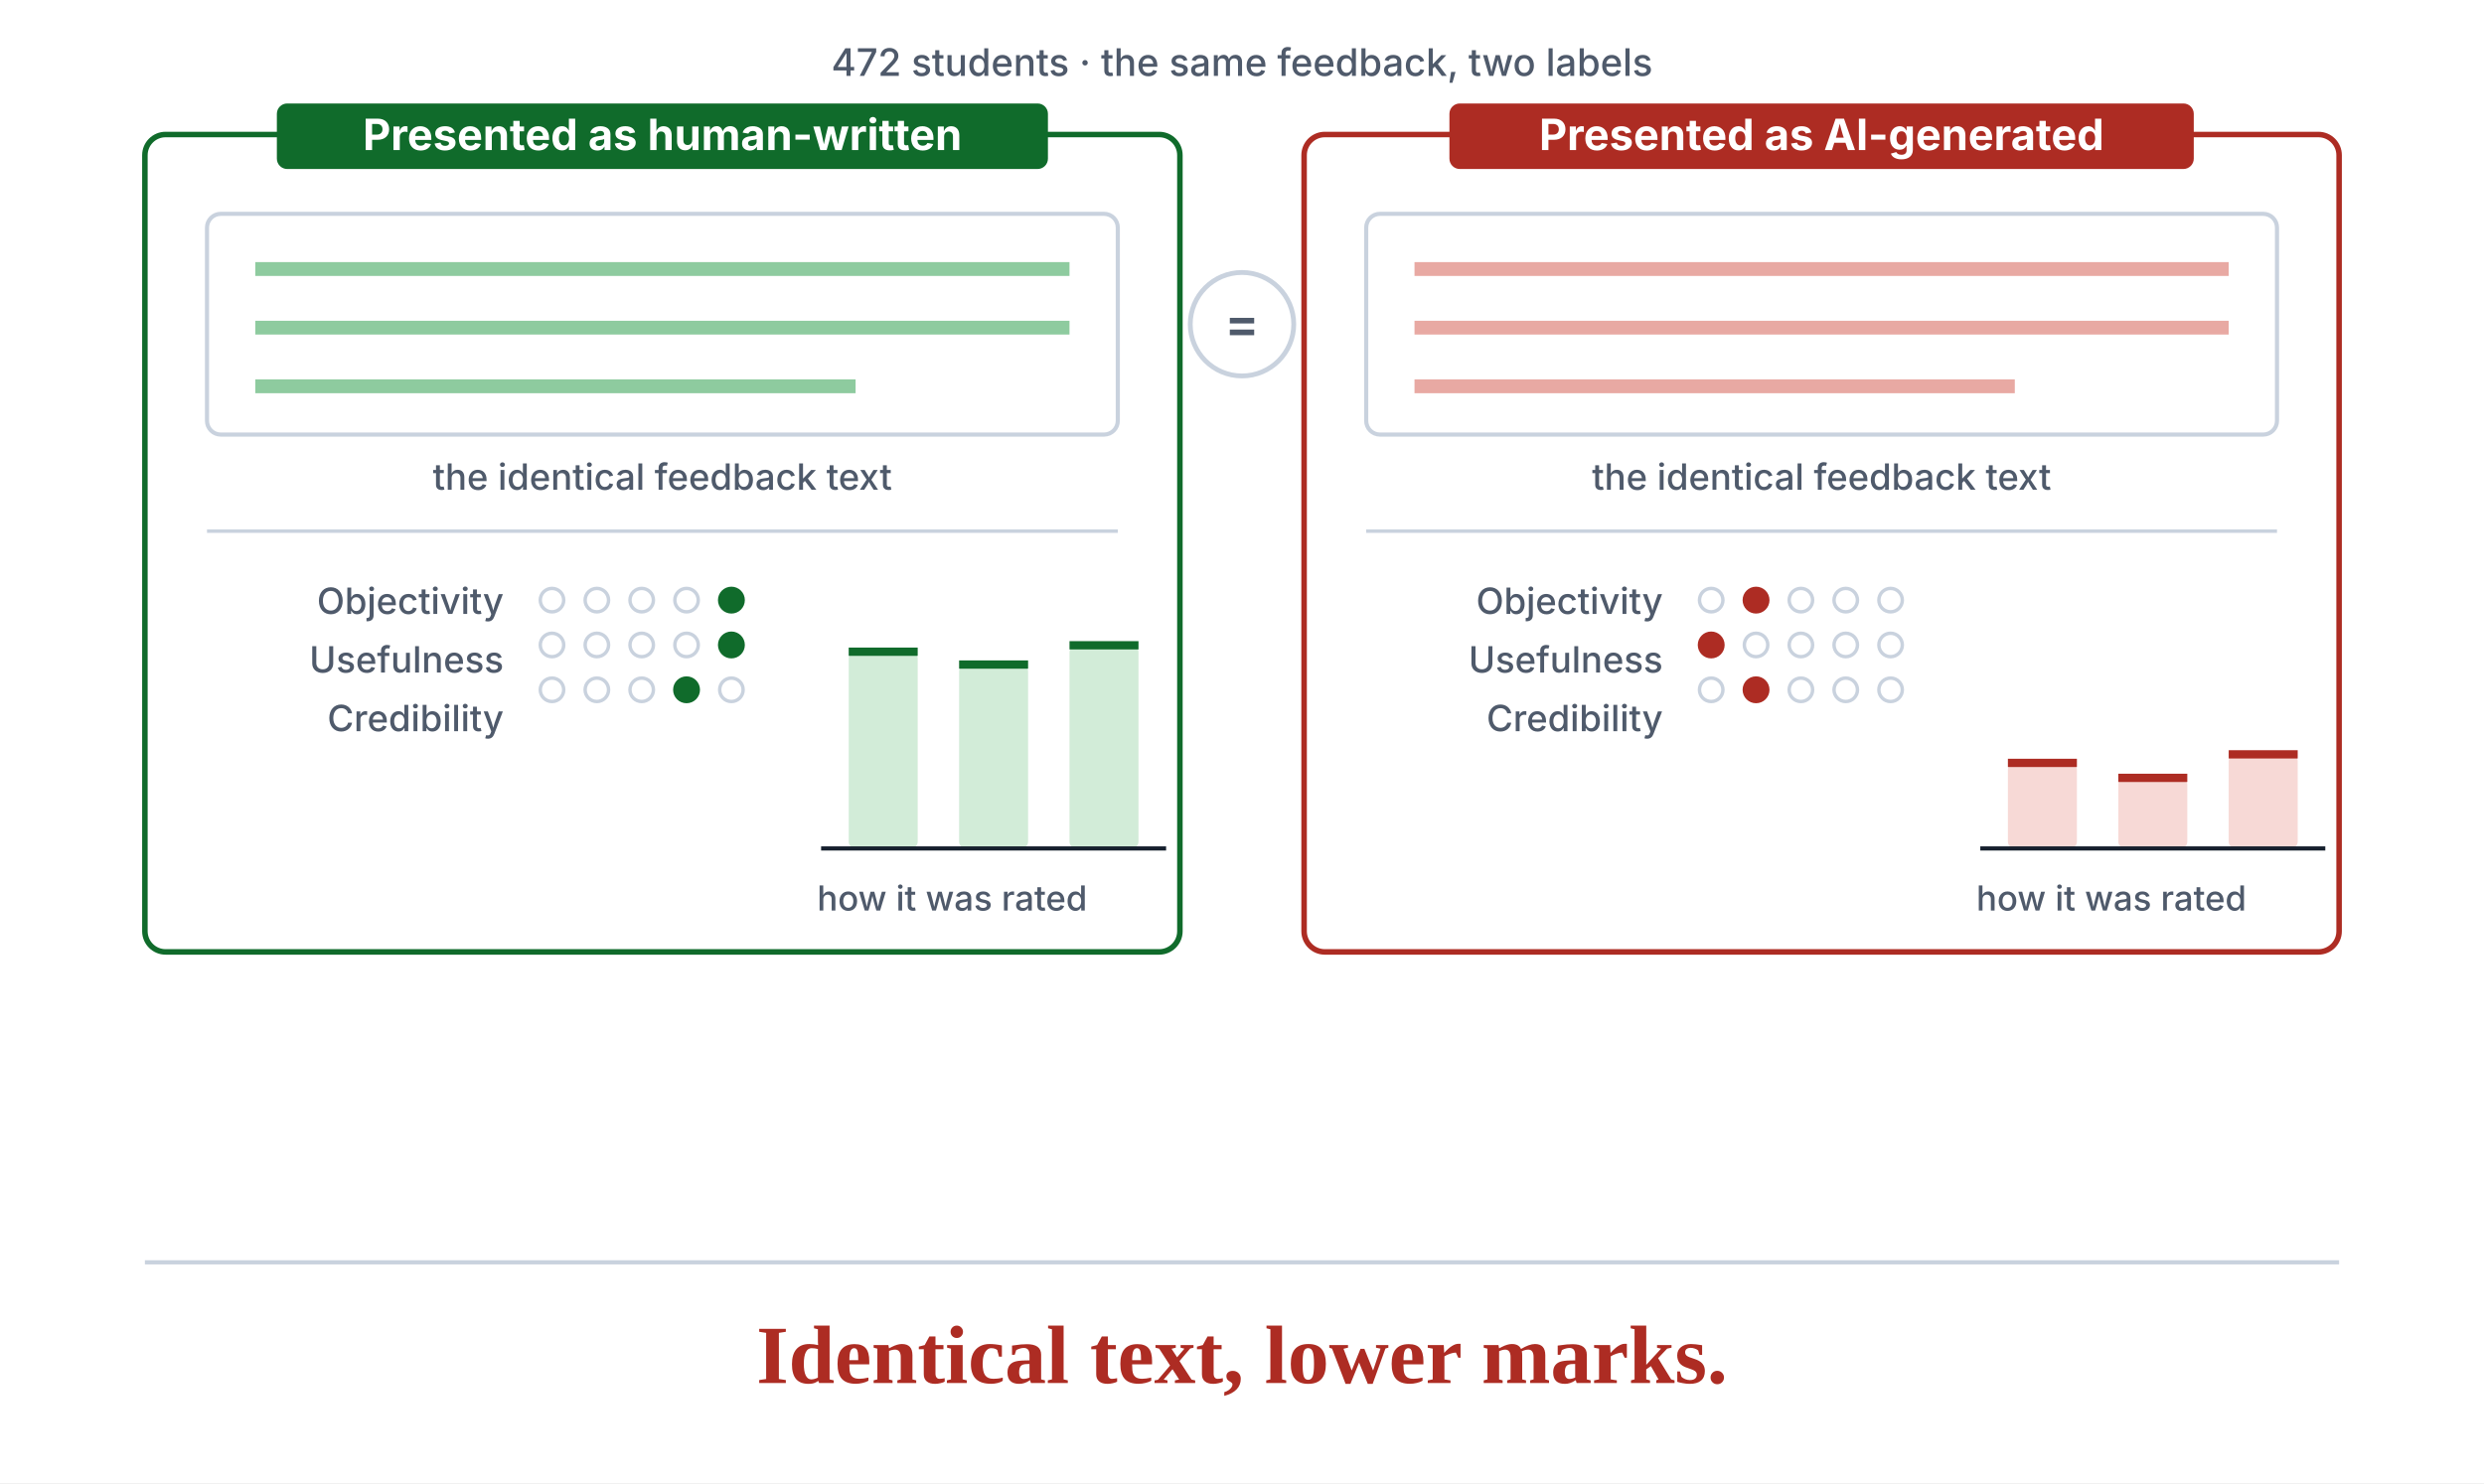
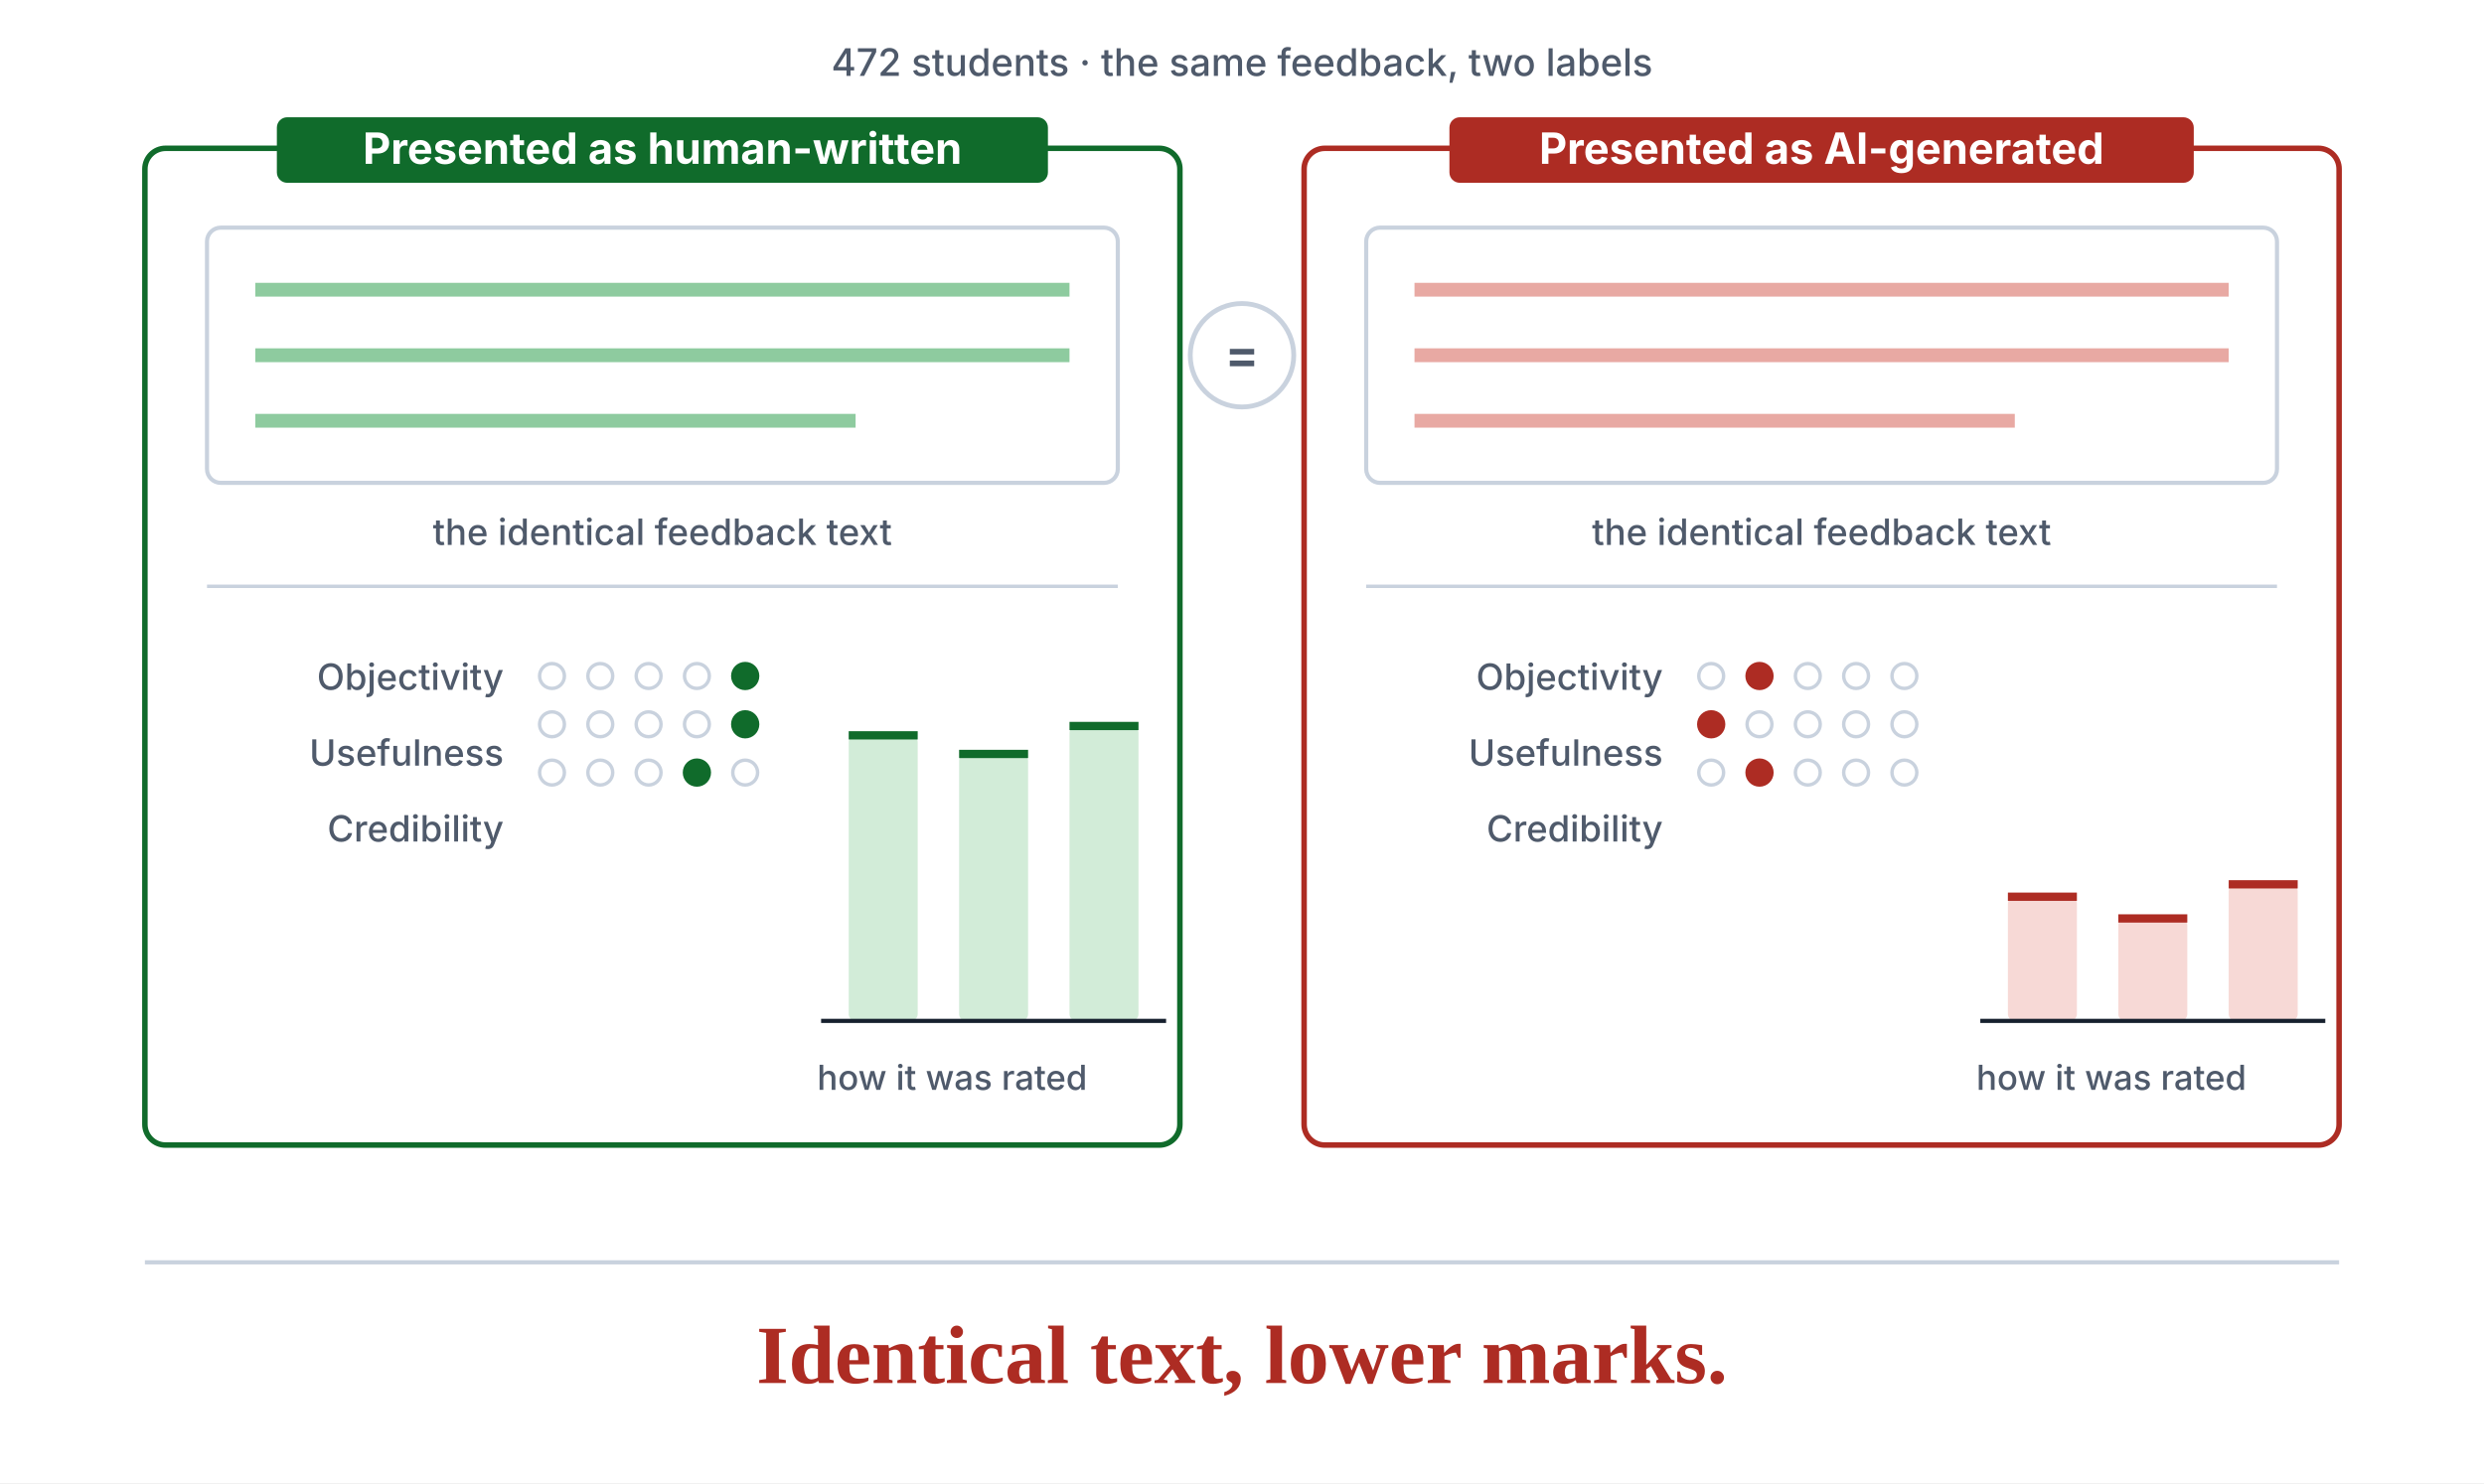
<svg xmlns="http://www.w3.org/2000/svg" class="wb" viewBox="0 0 720 430" role="img" aria-label="Students judged identical feedback as less credible, and lower quality, when they were told it came from AI.">
  <rect width="720" height="430" fill="#ffffff" />
  <g transform="translate(0 -40)">
    <text x="360.0" y="62" text-anchor="middle" font-family="Inter,-apple-system,'Helvetica Neue',system-ui,sans-serif" font-size="11" font-weight="500" fill="#4f5a6b">472 students · the same feedback, two labels</text>
-     <rect x="42" y="79" width="300" height="237" rx="6" fill="none" stroke="#106b2b" stroke-width="1.6" />
-     <rect x="80.25" y="70" width="223.5" height="19" rx="3" fill="#106b2b" />
-     <text x="192.0" y="83.5" text-anchor="middle" font-family="Inter,-apple-system,'Helvetica Neue',system-ui,sans-serif" font-size="12.5" font-weight="700" fill="#ffffff">Presented as human-written</text>
-     <rect x="60" y="102" width="264" height="64" rx="4" fill="#ffffff" stroke="#c9d2de" stroke-width="1.2" />
-     <path d="M74 118 H310" fill="none" stroke="#8ecb9f" stroke-width="4" stroke-linecap="butt" stroke-linejoin="round" />
-     <path d="M74 135 H310" fill="none" stroke="#8ecb9f" stroke-width="4" stroke-linecap="butt" stroke-linejoin="round" />
-     <path d="M74 152 H248" fill="none" stroke="#8ecb9f" stroke-width="4" stroke-linecap="butt" stroke-linejoin="round" />
-     <text x="192" y="182" text-anchor="middle" font-family="Inter,-apple-system,'Helvetica Neue',system-ui,sans-serif" font-size="10.5" font-weight="500" fill="#4f5a6b">the identical feedback text</text>
-     <path d="M60 194 H324" fill="none" stroke="#c9d2de" stroke-width="1" stroke-linecap="butt" stroke-linejoin="round" />
-     <text x="146" y="218" text-anchor="end" font-family="Inter,-apple-system,'Helvetica Neue',system-ui,sans-serif" font-size="10.5" font-weight="500" fill="#4f5a6b">Objectivity</text>
-     <text x="146" y="235" text-anchor="end" font-family="Inter,-apple-system,'Helvetica Neue',system-ui,sans-serif" font-size="10.5" font-weight="500" fill="#4f5a6b">Usefulness</text>
-     <text x="146" y="252" text-anchor="end" font-family="Inter,-apple-system,'Helvetica Neue',system-ui,sans-serif" font-size="10.5" font-weight="500" fill="#4f5a6b">Credibility</text>
-     <circle cx="160" cy="214" r="3.4" fill="#ffffff" stroke="#c9d2de" stroke-width="1" />
-     <circle cx="173" cy="214" r="3.4" fill="#ffffff" stroke="#c9d2de" stroke-width="1" />
-     <circle cx="186" cy="214" r="3.4" fill="#ffffff" stroke="#c9d2de" stroke-width="1" />
-     <circle cx="199" cy="214" r="3.4" fill="#ffffff" stroke="#c9d2de" stroke-width="1" />
-     <circle cx="212" cy="214" r="3.4" fill="#106b2b" stroke="#106b2b" stroke-width="1" />
-     <circle cx="160" cy="227" r="3.4" fill="#ffffff" stroke="#c9d2de" stroke-width="1" />
-     <circle cx="173" cy="227" r="3.4" fill="#ffffff" stroke="#c9d2de" stroke-width="1" />
-     <circle cx="186" cy="227" r="3.4" fill="#ffffff" stroke="#c9d2de" stroke-width="1" />
-     <circle cx="199" cy="227" r="3.4" fill="#ffffff" stroke="#c9d2de" stroke-width="1" />
-     <circle cx="212" cy="227" r="3.4" fill="#106b2b" stroke="#106b2b" stroke-width="1" />
-     <circle cx="160" cy="240" r="3.4" fill="#ffffff" stroke="#c9d2de" stroke-width="1" />
-     <circle cx="173" cy="240" r="3.4" fill="#ffffff" stroke="#c9d2de" stroke-width="1" />
-     <circle cx="186" cy="240" r="3.4" fill="#ffffff" stroke="#c9d2de" stroke-width="1" />
-     <circle cx="199" cy="240" r="3.4" fill="#106b2b" stroke="#106b2b" stroke-width="1" />
-     <circle cx="212" cy="240" r="3.4" fill="#ffffff" stroke="#c9d2de" stroke-width="1" />
-     <rect x="246" y="228.96" width="20" height="57.04" rx="2" fill="#d2ecd8" />
-     <path d="M246 228.96 H266" fill="none" stroke="#106b2b" stroke-width="2.4" stroke-linecap="butt" stroke-linejoin="round" />
-     <rect x="278" y="232.68" width="20" height="53.32" rx="2" fill="#d2ecd8" />
-     <path d="M278 232.68 H298" fill="none" stroke="#106b2b" stroke-width="2.4" stroke-linecap="butt" stroke-linejoin="round" />
-     <rect x="310" y="227.1" width="20" height="58.9" rx="2" fill="#d2ecd8" />
-     <path d="M310 227.1 H330" fill="none" stroke="#106b2b" stroke-width="2.4" stroke-linecap="butt" stroke-linejoin="round" />
-     <path d="M238 286 H338" fill="none" stroke="#16202e" stroke-width="1.2" stroke-linecap="butt" stroke-linejoin="round" />
-     <text x="276" y="304" text-anchor="middle" font-family="Inter,-apple-system,'Helvetica Neue',system-ui,sans-serif" font-size="10" font-weight="500" fill="#4f5a6b">how it was rated</text>
-     <rect x="378" y="79" width="300" height="237" rx="6" fill="none" stroke="#ad2c23" stroke-width="1.6" />
-     <rect x="420.125" y="70" width="215.75" height="19" rx="3" fill="#ad2c23" />
-     <text x="528.0" y="83.5" text-anchor="middle" font-family="Inter,-apple-system,'Helvetica Neue',system-ui,sans-serif" font-size="12.5" font-weight="700" fill="#ffffff">Presented as AI-generated</text>
-     <rect x="396" y="102" width="264" height="64" rx="4" fill="#ffffff" stroke="#c9d2de" stroke-width="1.2" />
-     <path d="M410 118 H646" fill="none" stroke="#e8a9a3" stroke-width="4" stroke-linecap="butt" stroke-linejoin="round" />
-     <path d="M410 135 H646" fill="none" stroke="#e8a9a3" stroke-width="4" stroke-linecap="butt" stroke-linejoin="round" />
-     <path d="M410 152 H584" fill="none" stroke="#e8a9a3" stroke-width="4" stroke-linecap="butt" stroke-linejoin="round" />
-     <text x="528" y="182" text-anchor="middle" font-family="Inter,-apple-system,'Helvetica Neue',system-ui,sans-serif" font-size="10.5" font-weight="500" fill="#4f5a6b">the identical feedback text</text>
-     <path d="M396 194 H660" fill="none" stroke="#c9d2de" stroke-width="1" stroke-linecap="butt" stroke-linejoin="round" />
-     <text x="482" y="218" text-anchor="end" font-family="Inter,-apple-system,'Helvetica Neue',system-ui,sans-serif" font-size="10.5" font-weight="500" fill="#4f5a6b">Objectivity</text>
-     <text x="482" y="235" text-anchor="end" font-family="Inter,-apple-system,'Helvetica Neue',system-ui,sans-serif" font-size="10.5" font-weight="500" fill="#4f5a6b">Usefulness</text>
-     <text x="482" y="252" text-anchor="end" font-family="Inter,-apple-system,'Helvetica Neue',system-ui,sans-serif" font-size="10.5" font-weight="500" fill="#4f5a6b">Credibility</text>
-     <circle cx="496" cy="214" r="3.4" fill="#ffffff" stroke="#c9d2de" stroke-width="1" />
-     <circle cx="509" cy="214" r="3.4" fill="#ad2c23" stroke="#ad2c23" stroke-width="1" />
-     <circle cx="522" cy="214" r="3.4" fill="#ffffff" stroke="#c9d2de" stroke-width="1" />
-     <circle cx="535" cy="214" r="3.4" fill="#ffffff" stroke="#c9d2de" stroke-width="1" />
-     <circle cx="548" cy="214" r="3.4" fill="#ffffff" stroke="#c9d2de" stroke-width="1" />
-     <circle cx="496" cy="227" r="3.4" fill="#ad2c23" stroke="#ad2c23" stroke-width="1" />
-     <circle cx="509" cy="227" r="3.4" fill="#ffffff" stroke="#c9d2de" stroke-width="1" />
-     <circle cx="522" cy="227" r="3.4" fill="#ffffff" stroke="#c9d2de" stroke-width="1" />
-     <circle cx="535" cy="227" r="3.4" fill="#ffffff" stroke="#c9d2de" stroke-width="1" />
-     <circle cx="548" cy="227" r="3.4" fill="#ffffff" stroke="#c9d2de" stroke-width="1" />
-     <circle cx="496" cy="240" r="3.4" fill="#ffffff" stroke="#c9d2de" stroke-width="1" />
-     <circle cx="509" cy="240" r="3.4" fill="#ad2c23" stroke="#ad2c23" stroke-width="1" />
-     <circle cx="522" cy="240" r="3.4" fill="#ffffff" stroke="#c9d2de" stroke-width="1" />
-     <circle cx="535" cy="240" r="3.4" fill="#ffffff" stroke="#c9d2de" stroke-width="1" />
-     <circle cx="548" cy="240" r="3.4" fill="#ffffff" stroke="#c9d2de" stroke-width="1" />
-     <rect x="582" y="261.2" width="20" height="24.8" rx="2" fill="#f7d9d6" />
-     <path d="M582 261.2 H602" fill="none" stroke="#ad2c23" stroke-width="2.4" stroke-linecap="butt" stroke-linejoin="round" />
-     <rect x="614" y="265.54" width="20" height="20.46" rx="2" fill="#f7d9d6" />
-     <path d="M614 265.54 H634" fill="none" stroke="#ad2c23" stroke-width="2.4" stroke-linecap="butt" stroke-linejoin="round" />
-     <rect x="646" y="258.72" width="20" height="27.28" rx="2" fill="#f7d9d6" />
-     <path d="M646 258.72 H666" fill="none" stroke="#ad2c23" stroke-width="2.4" stroke-linecap="butt" stroke-linejoin="round" />
-     <path d="M574 286 H674" fill="none" stroke="#16202e" stroke-width="1.2" stroke-linecap="butt" stroke-linejoin="round" />
-     <text x="612" y="304" text-anchor="middle" font-family="Inter,-apple-system,'Helvetica Neue',system-ui,sans-serif" font-size="10" font-weight="500" fill="#4f5a6b">how it was rated</text>
-     <circle cx="360.0" cy="134" r="15" fill="#ffffff" stroke="#c9d2de" stroke-width="1.4" />
-     <text x="360.0" y="139" text-anchor="middle" font-family="Inter,-apple-system,'Helvetica Neue',system-ui,sans-serif" font-size="15" font-weight="600" fill="#4f5a6b">=</text>
+     <rect x="42" y="83" width="300" height="289" rx="6" fill="none" stroke="#106b2b" stroke-width="1.6" />
+     <rect x="80.25" y="74" width="223.5" height="19" rx="3" fill="#106b2b" />
+     <text x="192.0" y="87.5" text-anchor="middle" font-family="Inter,-apple-system,'Helvetica Neue',system-ui,sans-serif" font-size="12.5" font-weight="700" fill="#ffffff">Presented as human-written</text>
+     <rect x="60" y="106" width="264" height="74" rx="4" fill="#ffffff" stroke="#c9d2de" stroke-width="1.2" />
+     <path d="M74 124 H310" fill="none" stroke="#8ecb9f" stroke-width="4" stroke-linecap="butt" stroke-linejoin="round" />
+     <path d="M74 143 H310" fill="none" stroke="#8ecb9f" stroke-width="4" stroke-linecap="butt" stroke-linejoin="round" />
+     <path d="M74 162 H248" fill="none" stroke="#8ecb9f" stroke-width="4" stroke-linecap="butt" stroke-linejoin="round" />
+     <text x="192" y="198" text-anchor="middle" font-family="Inter,-apple-system,'Helvetica Neue',system-ui,sans-serif" font-size="10.5" font-weight="500" fill="#4f5a6b">the identical feedback text</text>
+     <path d="M60 210 H324" fill="none" stroke="#c9d2de" stroke-width="1" stroke-linecap="butt" stroke-linejoin="round" />
+     <text x="146" y="240" text-anchor="end" font-family="Inter,-apple-system,'Helvetica Neue',system-ui,sans-serif" font-size="10.5" font-weight="500" fill="#4f5a6b">Objectivity</text>
+     <text x="146" y="262" text-anchor="end" font-family="Inter,-apple-system,'Helvetica Neue',system-ui,sans-serif" font-size="10.5" font-weight="500" fill="#4f5a6b">Usefulness</text>
+     <text x="146" y="284" text-anchor="end" font-family="Inter,-apple-system,'Helvetica Neue',system-ui,sans-serif" font-size="10.5" font-weight="500" fill="#4f5a6b">Credibility</text>
+     <circle cx="160" cy="236" r="3.6" fill="#ffffff" stroke="#c9d2de" stroke-width="1" />
+     <circle cx="174" cy="236" r="3.6" fill="#ffffff" stroke="#c9d2de" stroke-width="1" />
+     <circle cx="188" cy="236" r="3.6" fill="#ffffff" stroke="#c9d2de" stroke-width="1" />
+     <circle cx="202" cy="236" r="3.6" fill="#ffffff" stroke="#c9d2de" stroke-width="1" />
+     <circle cx="216" cy="236" r="3.6" fill="#106b2b" stroke="#106b2b" stroke-width="1" />
+     <circle cx="160" cy="250" r="3.6" fill="#ffffff" stroke="#c9d2de" stroke-width="1" />
+     <circle cx="174" cy="250" r="3.6" fill="#ffffff" stroke="#c9d2de" stroke-width="1" />
+     <circle cx="188" cy="250" r="3.6" fill="#ffffff" stroke="#c9d2de" stroke-width="1" />
+     <circle cx="202" cy="250" r="3.6" fill="#ffffff" stroke="#c9d2de" stroke-width="1" />
+     <circle cx="216" cy="250" r="3.6" fill="#106b2b" stroke="#106b2b" stroke-width="1" />
+     <circle cx="160" cy="264" r="3.6" fill="#ffffff" stroke="#c9d2de" stroke-width="1" />
+     <circle cx="174" cy="264" r="3.6" fill="#ffffff" stroke="#c9d2de" stroke-width="1" />
+     <circle cx="188" cy="264" r="3.6" fill="#ffffff" stroke="#c9d2de" stroke-width="1" />
+     <circle cx="202" cy="264" r="3.6" fill="#106b2b" stroke="#106b2b" stroke-width="1" />
+     <circle cx="216" cy="264" r="3.6" fill="#ffffff" stroke="#c9d2de" stroke-width="1" />
+     <rect x="246" y="253.2" width="20" height="82.8" rx="2" fill="#d2ecd8" />
+     <path d="M246 253.2 H266" fill="none" stroke="#106b2b" stroke-width="2.4" stroke-linecap="butt" stroke-linejoin="round" />
+     <rect x="278" y="258.6" width="20" height="77.4" rx="2" fill="#d2ecd8" />
+     <path d="M278 258.6 H298" fill="none" stroke="#106b2b" stroke-width="2.4" stroke-linecap="butt" stroke-linejoin="round" />
+     <rect x="310" y="250.5" width="20" height="85.5" rx="2" fill="#d2ecd8" />
+     <path d="M310 250.5 H330" fill="none" stroke="#106b2b" stroke-width="2.4" stroke-linecap="butt" stroke-linejoin="round" />
+     <path d="M238 336 H338" fill="none" stroke="#16202e" stroke-width="1.2" stroke-linecap="butt" stroke-linejoin="round" />
+     <text x="276" y="356" text-anchor="middle" font-family="Inter,-apple-system,'Helvetica Neue',system-ui,sans-serif" font-size="10" font-weight="500" fill="#4f5a6b">how it was rated</text>
+     <rect x="378" y="83" width="300" height="289" rx="6" fill="none" stroke="#ad2c23" stroke-width="1.6" />
+     <rect x="420.125" y="74" width="215.75" height="19" rx="3" fill="#ad2c23" />
+     <text x="528.0" y="87.5" text-anchor="middle" font-family="Inter,-apple-system,'Helvetica Neue',system-ui,sans-serif" font-size="12.5" font-weight="700" fill="#ffffff">Presented as AI-generated</text>
+     <rect x="396" y="106" width="264" height="74" rx="4" fill="#ffffff" stroke="#c9d2de" stroke-width="1.2" />
+     <path d="M410 124 H646" fill="none" stroke="#e8a9a3" stroke-width="4" stroke-linecap="butt" stroke-linejoin="round" />
+     <path d="M410 143 H646" fill="none" stroke="#e8a9a3" stroke-width="4" stroke-linecap="butt" stroke-linejoin="round" />
+     <path d="M410 162 H584" fill="none" stroke="#e8a9a3" stroke-width="4" stroke-linecap="butt" stroke-linejoin="round" />
+     <text x="528" y="198" text-anchor="middle" font-family="Inter,-apple-system,'Helvetica Neue',system-ui,sans-serif" font-size="10.5" font-weight="500" fill="#4f5a6b">the identical feedback text</text>
+     <path d="M396 210 H660" fill="none" stroke="#c9d2de" stroke-width="1" stroke-linecap="butt" stroke-linejoin="round" />
+     <text x="482" y="240" text-anchor="end" font-family="Inter,-apple-system,'Helvetica Neue',system-ui,sans-serif" font-size="10.5" font-weight="500" fill="#4f5a6b">Objectivity</text>
+     <text x="482" y="262" text-anchor="end" font-family="Inter,-apple-system,'Helvetica Neue',system-ui,sans-serif" font-size="10.5" font-weight="500" fill="#4f5a6b">Usefulness</text>
+     <text x="482" y="284" text-anchor="end" font-family="Inter,-apple-system,'Helvetica Neue',system-ui,sans-serif" font-size="10.5" font-weight="500" fill="#4f5a6b">Credibility</text>
+     <circle cx="496" cy="236" r="3.6" fill="#ffffff" stroke="#c9d2de" stroke-width="1" />
+     <circle cx="510" cy="236" r="3.6" fill="#ad2c23" stroke="#ad2c23" stroke-width="1" />
+     <circle cx="524" cy="236" r="3.6" fill="#ffffff" stroke="#c9d2de" stroke-width="1" />
+     <circle cx="538" cy="236" r="3.6" fill="#ffffff" stroke="#c9d2de" stroke-width="1" />
+     <circle cx="552" cy="236" r="3.6" fill="#ffffff" stroke="#c9d2de" stroke-width="1" />
+     <circle cx="496" cy="250" r="3.6" fill="#ad2c23" stroke="#ad2c23" stroke-width="1" />
+     <circle cx="510" cy="250" r="3.6" fill="#ffffff" stroke="#c9d2de" stroke-width="1" />
+     <circle cx="524" cy="250" r="3.6" fill="#ffffff" stroke="#c9d2de" stroke-width="1" />
+     <circle cx="538" cy="250" r="3.6" fill="#ffffff" stroke="#c9d2de" stroke-width="1" />
+     <circle cx="552" cy="250" r="3.6" fill="#ffffff" stroke="#c9d2de" stroke-width="1" />
+     <circle cx="496" cy="264" r="3.6" fill="#ffffff" stroke="#c9d2de" stroke-width="1" />
+     <circle cx="510" cy="264" r="3.6" fill="#ad2c23" stroke="#ad2c23" stroke-width="1" />
+     <circle cx="524" cy="264" r="3.6" fill="#ffffff" stroke="#c9d2de" stroke-width="1" />
+     <circle cx="538" cy="264" r="3.6" fill="#ffffff" stroke="#c9d2de" stroke-width="1" />
+     <circle cx="552" cy="264" r="3.6" fill="#ffffff" stroke="#c9d2de" stroke-width="1" />
+     <rect x="582" y="300.0" width="20" height="36.0" rx="2" fill="#f7d9d6" />
+     <path d="M582 300.0 H602" fill="none" stroke="#ad2c23" stroke-width="2.4" stroke-linecap="butt" stroke-linejoin="round" />
+     <rect x="614" y="306.3" width="20" height="29.7" rx="2" fill="#f7d9d6" />
+     <path d="M614 306.3 H634" fill="none" stroke="#ad2c23" stroke-width="2.4" stroke-linecap="butt" stroke-linejoin="round" />
+     <rect x="646" y="296.4" width="20" height="39.6" rx="2" fill="#f7d9d6" />
+     <path d="M646 296.4 H666" fill="none" stroke="#ad2c23" stroke-width="2.4" stroke-linecap="butt" stroke-linejoin="round" />
+     <path d="M574 336 H674" fill="none" stroke="#16202e" stroke-width="1.2" stroke-linecap="butt" stroke-linejoin="round" />
+     <text x="612" y="356" text-anchor="middle" font-family="Inter,-apple-system,'Helvetica Neue',system-ui,sans-serif" font-size="10" font-weight="500" fill="#4f5a6b">how it was rated</text>
+     <circle cx="360.0" cy="143" r="15" fill="#ffffff" stroke="#c9d2de" stroke-width="1.4" />
+     <text x="360.0" y="148" text-anchor="middle" font-family="Inter,-apple-system,'Helvetica Neue',system-ui,sans-serif" font-size="15" font-weight="600" fill="#4f5a6b">=</text>
  </g>
  <path d="M42 366 H678" fill="none" stroke="#c9d2de" stroke-width="1.2" stroke-linecap="butt" stroke-linejoin="round" />
  <text x="360.0" y="401" text-anchor="middle" font-family="Fraunces,Georgia,'Times New Roman',serif" font-size="24" font-weight="600" fill="#ad2c23">Identical text, lower marks.</text>
</svg>
